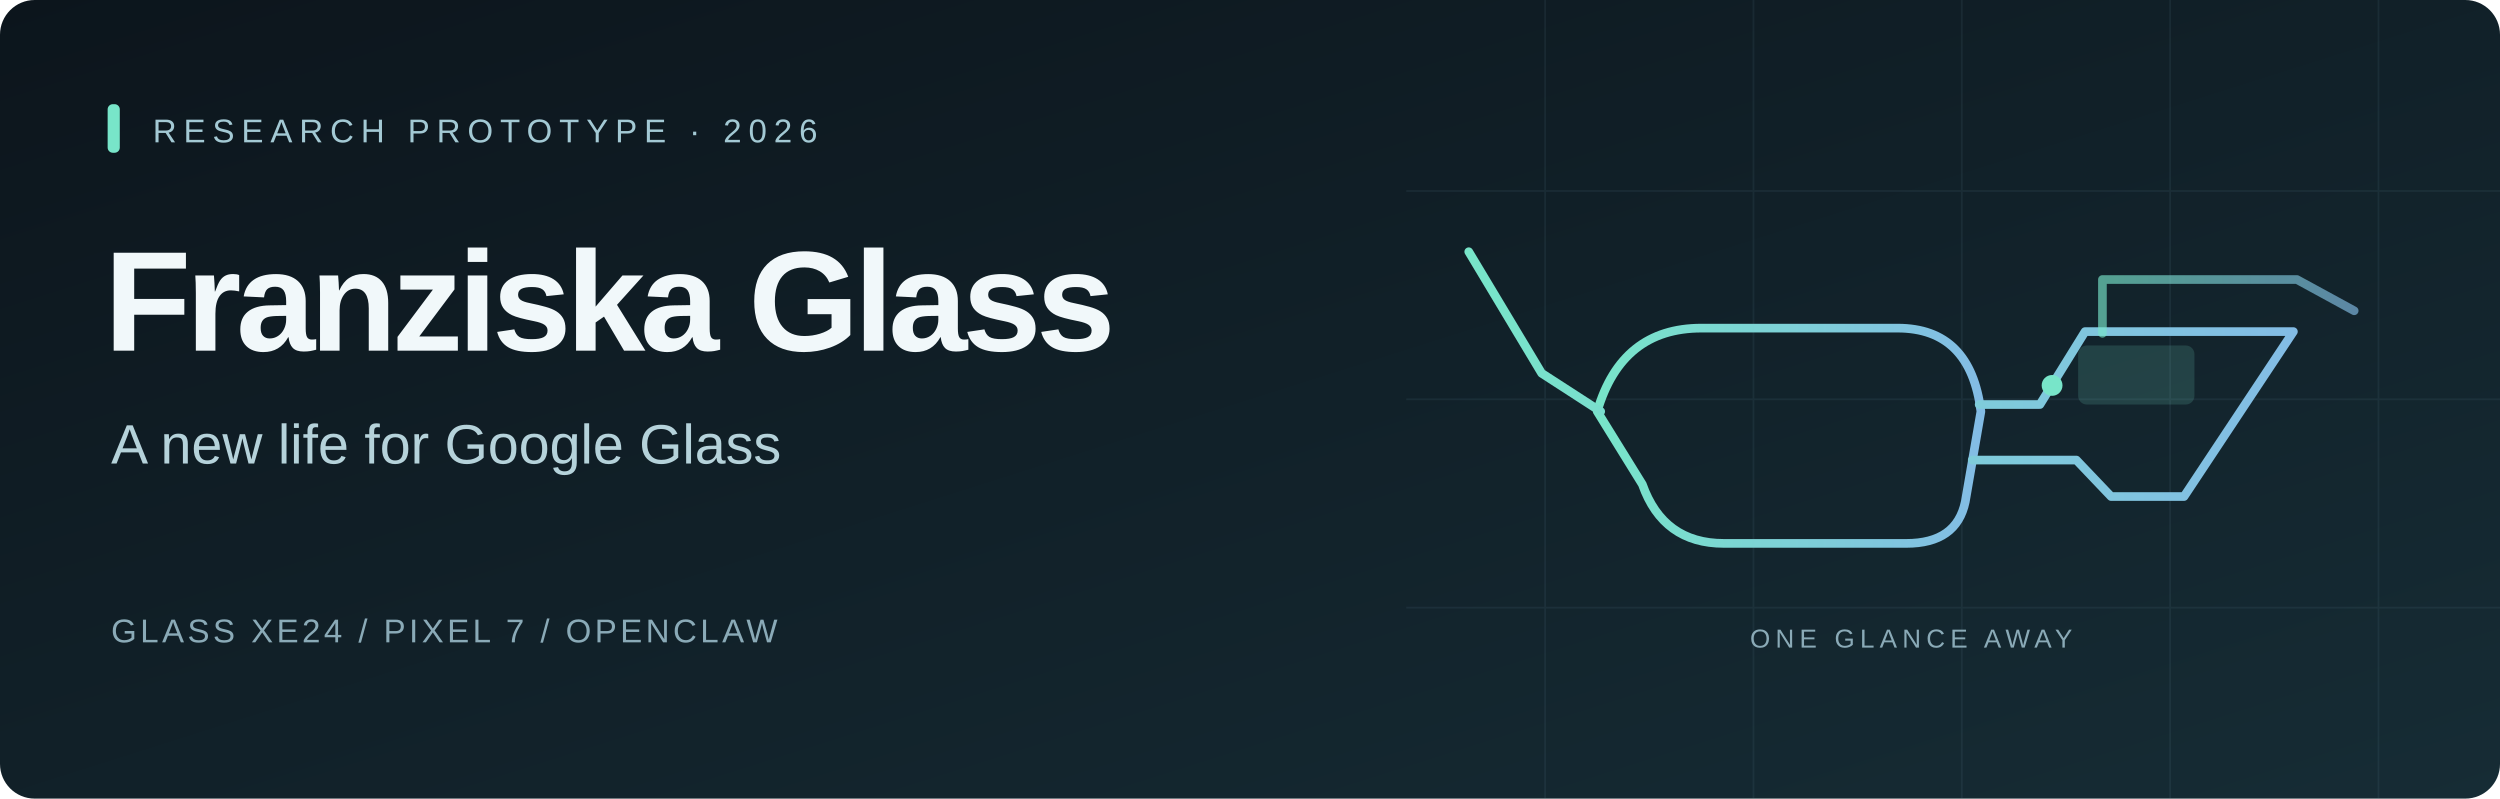
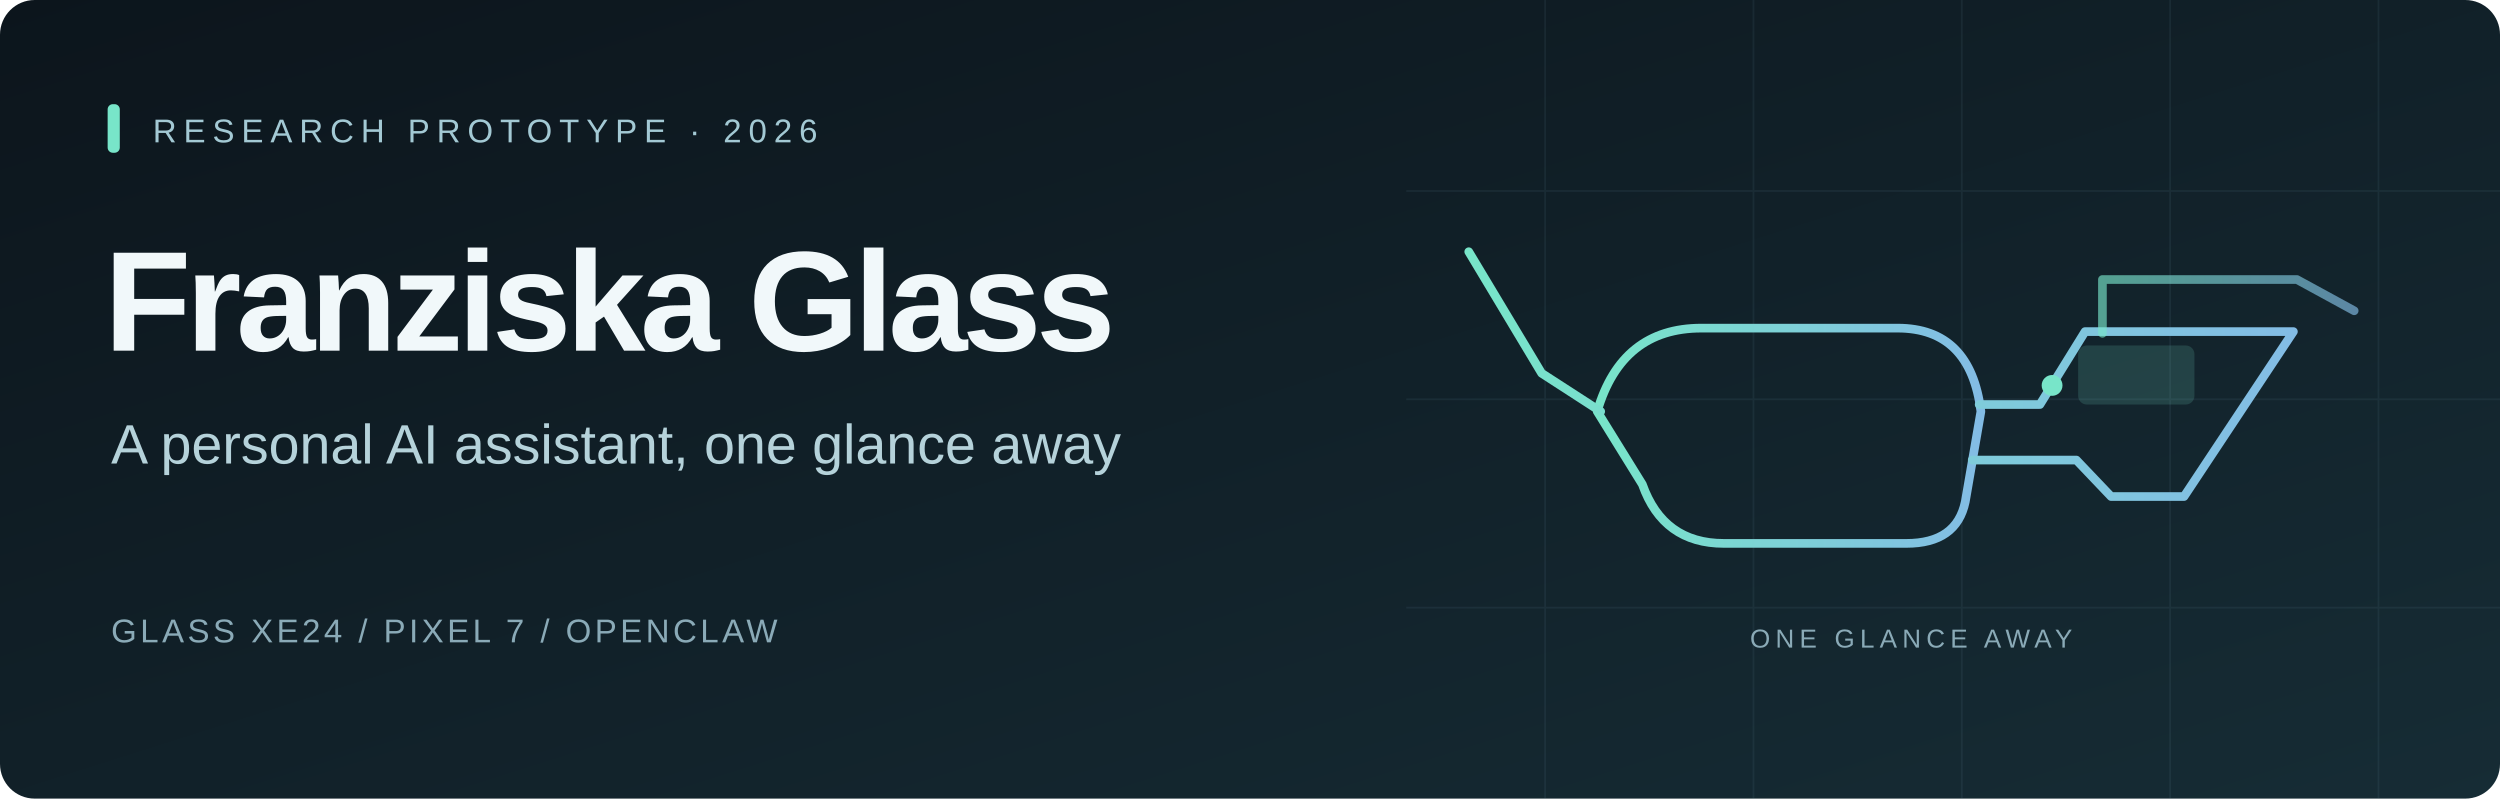
<svg xmlns="http://www.w3.org/2000/svg" width="1440" height="460" viewBox="0 0 1440 460" role="img" aria-labelledby="title desc">
  <defs>
    <linearGradient id="bg" x2="1" y2="1">
      <stop stop-color="#0c151c" />
      <stop offset="1" stop-color="#162c35" />
    </linearGradient>
    <linearGradient id="line">
      <stop stop-color="#78e5c9" />
      <stop offset="1" stop-color="#83bce5" />
    </linearGradient>
  </defs>
  <rect width="1440" height="460" rx="20" fill="url(#bg)" />
  <g fill="none" stroke="#729baf" opacity="0.10">
    <path d="M890 0v460M1010 0v460M1130 0v460M1250 0v460M1370 0v460M810 110h630M810 230h630M810 350h630" />
  </g>
  <rect x="62" y="60" width="7" height="28" rx="3" fill="#78e5c9" />
  <text x="88" y="82" fill="#a3c9d4" font-family="Arial,Helvetica,sans-serif" font-size="19" letter-spacing="4">RESEARCH PROTOTYPE · 2026</text>
  <text x="60" y="202" fill="#f1f8fa" font-family="Arial,Helvetica,sans-serif" font-size="82" font-weight="700" letter-spacing="-3">Franziska Glass</text>
-   <text x="64" y="267" fill="#b5d2da" font-family="Arial,Helvetica,sans-serif" font-size="32">A new life for Google Glass</text>
+   <text x="64" y="267" fill="#b5d2da" font-family="Arial,Helvetica,sans-serif" font-size="32">A personal AI assistant, one glance away</text>
  <text x="64" y="370" fill="#8aaab7" font-family="Arial,Helvetica,sans-serif" font-size="19" letter-spacing="2">GLASS XE24  /  PIXEL 7  /  OPENCLAW</text>
  <g fill="none" stroke="url(#line)" stroke-width="5" stroke-linecap="round" stroke-linejoin="round">
    <path d="M920 237q14-48 60-48h113q42 0 48 48l-9 52q-5 24-34 24h-105q-35 0-47-34z" />
    <path d="M1140 233h35l26-42h120l-63 95h-42l-20-21h-60M922 237l-34-22-42-70" />
    <path d="M1211 192v-31h112l33 18" opacity="0.65" />
  </g>
  <rect x="1197" y="199" width="67" height="34" rx="5" fill="#78e5c9" opacity="0.16" />
  <circle cx="1182" cy="222" r="6" fill="#78e5c9" />
  <text x="1008" y="373" fill="#8aaab7" font-family="Arial,Helvetica,sans-serif" font-size="15" letter-spacing="3">ONE GLANCE AWAY</text>
</svg>
